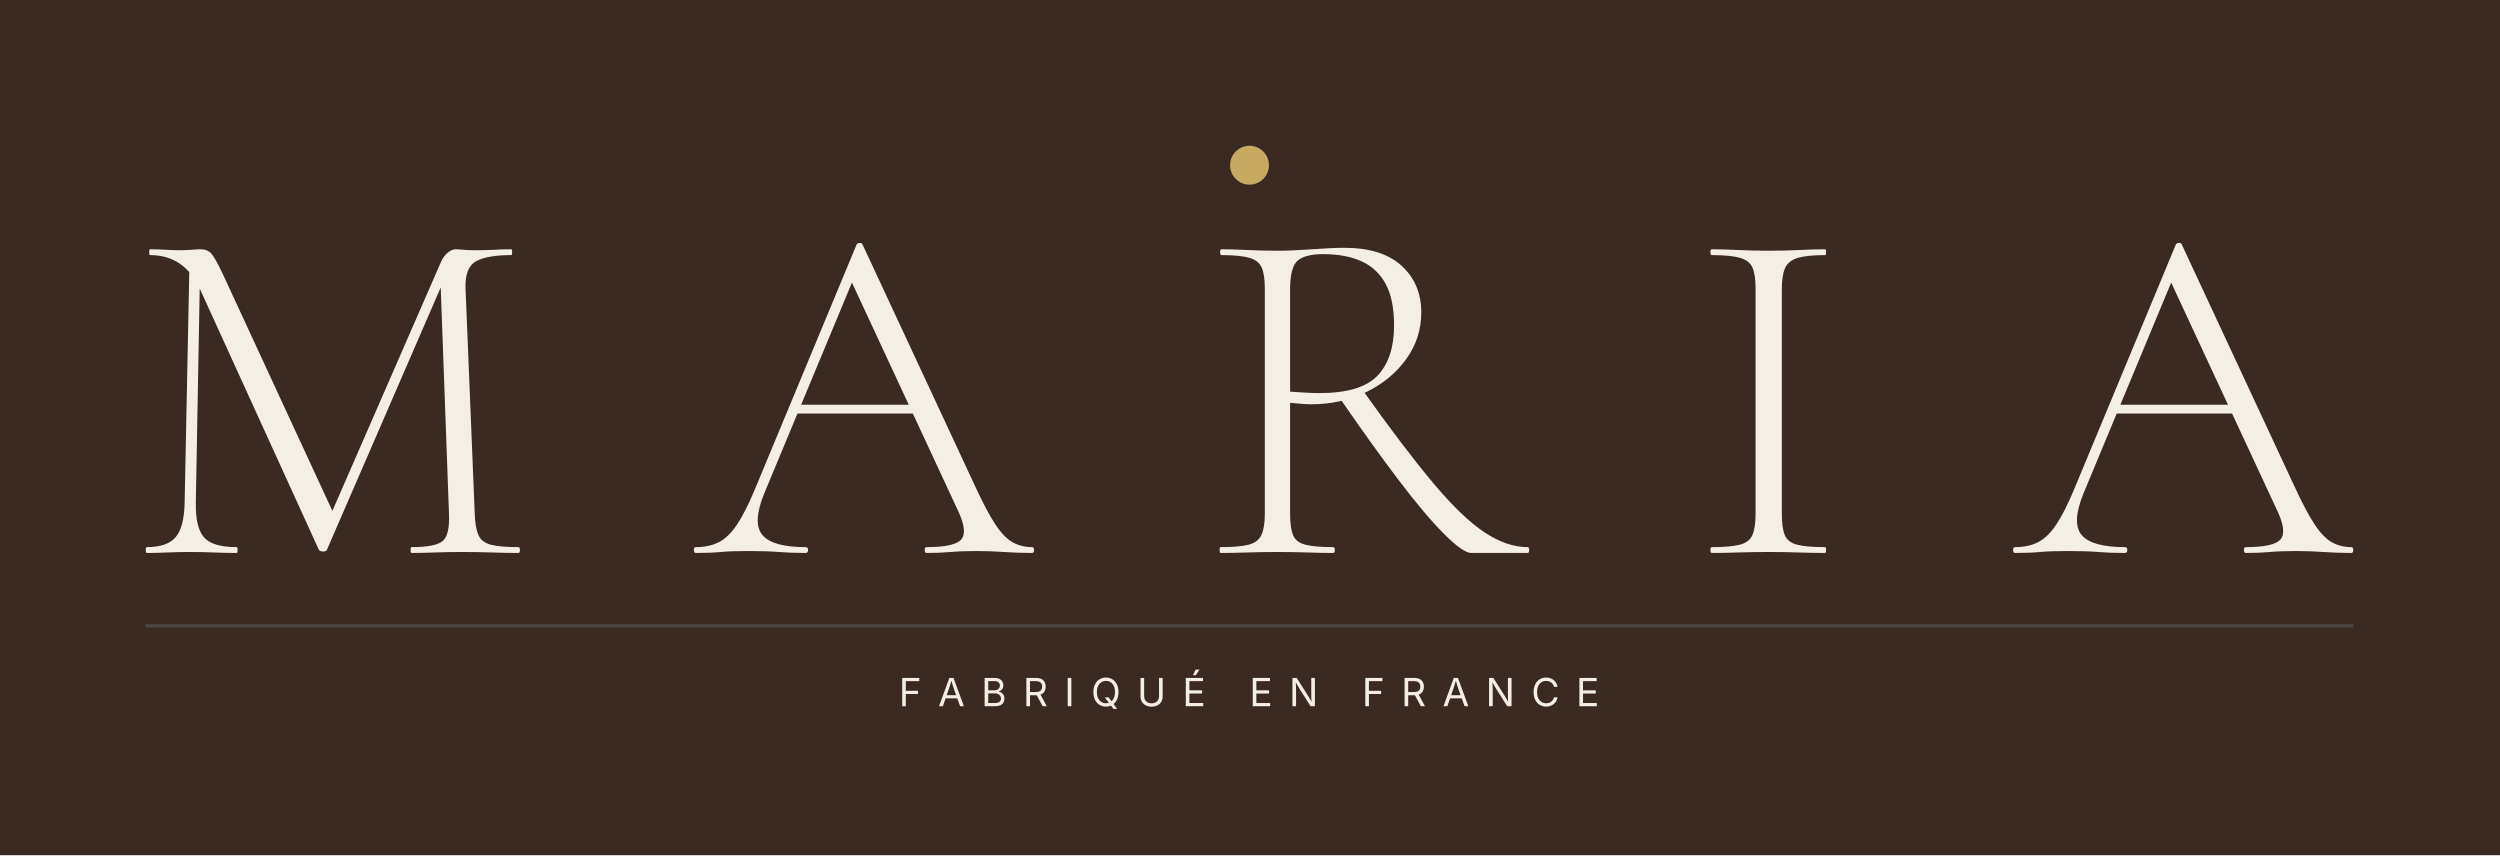
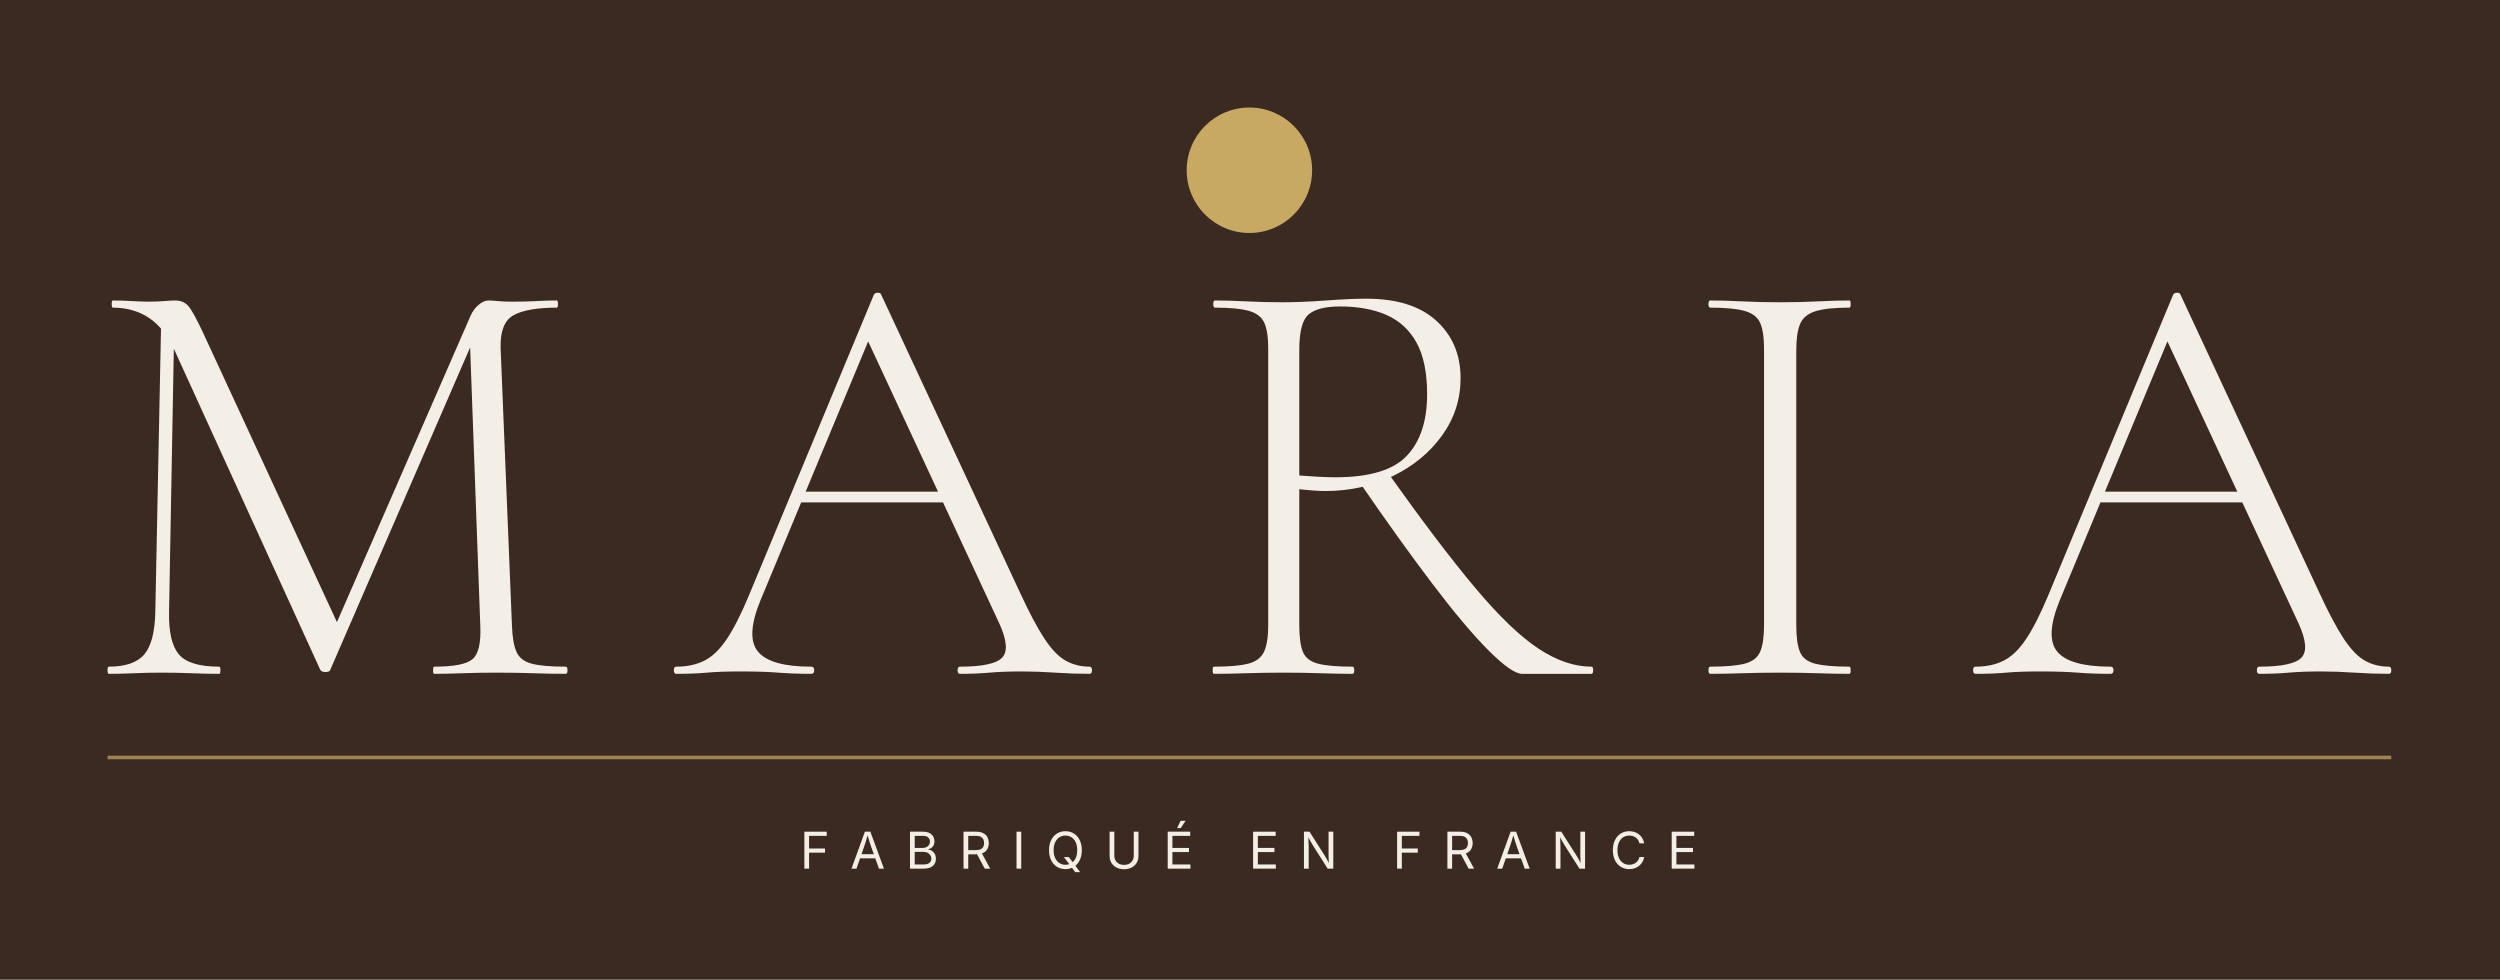
- <svg xmlns="http://www.w3.org/2000/svg" viewBox="0 0 1029 352" width="1029" height="352">
-   <rect width="1029" height="352" fill="#3B2A22" />
-   <g transform="translate(514.3,60)">
-     <circle cx="0.00" cy="8.00" r="8.00" fill="#C8A961" />
-     <g transform="translate(-454.30,40.00)">
+ <svg xmlns="http://www.w3.org/2000/svg" viewBox="0 0 837 328" width="837" height="328">
+   <rect width="837" height="328" fill="#3B2A22" />
+   <g transform="translate(418.3,36)">
+     <circle cx="0.00" cy="21.00" r="21.00" fill="#C8A961" />
+     <g transform="translate(-382.30,62.00)">
      <g transform="translate(-8.00,127.60)">
        <path d="M24.0 -20.8 26.0 -120.4 30.4 -120.0 28.6 -20.8Q28.4 -10.6 31.9 -6.5Q35.4 -2.4 45.4 -2.4Q45.8 -2.4 45.8 -1.2Q45.8 0.0 45.4 0.0Q41.0 0.0 36.3 -0.2Q31.6 -0.4 26.0 -0.4Q21.2 -0.4 16.8 -0.2Q12.4 0.0 8.4 0.0Q8.0 0.0 8.0 -1.2Q8.0 -2.4 8.4 -2.4Q16.8 -2.4 20.3 -6.5Q23.8 -10.6 24.0 -20.8ZM161.4 -2.4Q162.0 -2.4 162.0 -1.2Q162.0 0.0 161.4 0.0Q156.6 0.0 150.7 -0.2Q144.8 -0.4 138.2 -0.4Q132.0 -0.4 126.8 -0.2Q121.6 0.0 117.4 0.0Q117.0 0.0 117.0 -1.2Q117.0 -2.4 117.4 -2.4Q127.4 -2.4 130.3 -5.0Q133.2 -7.6 132.8 -16.2L129.2 -114.8L135.0 -122.2L82.6 -1.4Q82.4 -0.6 81.0 -0.6Q79.6 -0.6 79.2 -1.4L30.4 -108.4Q24.0 -122.6 9.8 -122.6Q9.4 -122.6 9.4 -123.8Q9.4 -125.0 9.8 -125.0Q12.8 -125.0 16.2 -124.8Q19.6 -124.6 21.8 -124.6Q24.6 -124.6 27.0 -124.8Q29.4 -125.0 30.6 -125.0Q33.4 -125.0 35.0 -123.2Q36.6 -121.4 39.8 -114.6L85.6 -15.6L80.4 -7.2L129.6 -120.0Q130.6 -122.2 132.3 -123.6Q134.0 -125.0 135.6 -125.0Q136.6 -125.0 138.6 -124.8Q140.6 -124.6 143.2 -124.6Q148.4 -124.6 151.6 -124.8Q154.8 -125.0 158.4 -125.0Q158.8 -125.0 158.8 -123.8Q158.8 -122.6 158.4 -122.6Q148.6 -122.6 144.0 -120.1Q139.4 -117.6 139.6 -109.2L143.4 -16.2Q143.6 -10.4 144.9 -7.4Q146.2 -4.4 150.0 -3.4Q153.8 -2.4 161.4 -2.4Z" fill="#F4EFE6" />
-         <path d="M274.0 -57.4 275.8 -61.0H327.6L329.0 -57.4ZM372.8 -2.4Q373.6 -2.4 373.6 -1.2Q373.6 0.0 372.8 0.0Q367.2 0.0 361.3 -0.4Q355.4 -0.8 350.0 -0.8Q343.8 -0.8 339.3 -0.4Q334.8 0.0 329.4 0.0Q328.6 0.0 328.6 -1.2Q328.6 -2.4 329.4 -2.4Q340.6 -2.4 343.5 -5.4Q346.4 -8.4 342.6 -16.8L297.4 -114.0L301.2 -117.4L262.6 -24.6Q257.6 -12.4 261.8 -7.4Q266.0 -2.4 279.6 -2.4Q280.6 -2.4 280.6 -1.2Q280.6 0.0 279.6 0.0Q273.6 0.0 268.6 -0.4Q263.6 -0.8 256.0 -0.8Q249.0 -0.8 244.7 -0.4Q240.4 0.0 234.4 0.0Q233.6 0.0 233.6 -1.2Q233.6 -2.4 234.4 -2.4Q239.8 -2.4 243.8 -4.4Q247.8 -6.4 251.3 -11.6Q254.8 -16.8 258.8 -26.4L300.6 -127.0Q301.0 -127.6 301.9 -127.6Q302.8 -127.6 303.0 -127.0L349.4 -27.4Q354.0 -17.4 357.6 -11.9Q361.2 -6.4 364.8 -4.4Q368.4 -2.4 372.8 -2.4Z" fill="#F4EFE6" />
-         <path d="M553.6 0.0Q550.2 0.0 542.4 -7.8Q534.6 -15.6 523.6 -30.1Q512.6 -44.6 499.0 -64.4L508.6 -67.4Q525.8 -43.2 537.8 -28.9Q549.8 -14.6 559.0 -8.5Q568.2 -2.4 576.8 -2.4Q577.4 -2.4 577.4 -1.2Q577.4 0.0 576.8 0.0Q567.8 0.0 562.1 0.0Q556.4 0.0 553.6 0.0ZM501.4 -125.6Q516.8 -125.6 524.9 -118.2Q533.0 -110.8 533.0 -99.0Q533.0 -88.4 526.8 -79.8Q520.6 -71.2 510.3 -66.2Q500.0 -61.2 487.6 -61.2Q485.8 -61.2 483.4 -61.4Q481.0 -61.6 479.0 -61.8V-16.2Q479.0 -10.4 480.2 -7.4Q481.4 -4.4 485.3 -3.4Q489.2 -2.4 496.8 -2.4Q497.4 -2.4 497.4 -1.2Q497.4 0.0 496.8 0.0Q492.0 0.0 486.3 -0.2Q480.6 -0.4 473.6 -0.4Q467.2 -0.4 461.2 -0.2Q455.2 0.0 450.4 0.0Q450.0 0.0 450.0 -1.2Q450.0 -2.4 450.4 -2.4Q458.0 -2.4 461.9 -3.4Q465.8 -4.4 467.2 -7.4Q468.6 -10.4 468.6 -16.2V-108.8Q468.6 -114.6 467.3 -117.5Q466.0 -120.4 462.2 -121.5Q458.4 -122.6 450.8 -122.6Q450.2 -122.6 450.2 -123.8Q450.2 -125.0 450.8 -125.0Q455.4 -125.0 461.3 -124.7Q467.2 -124.4 473.6 -124.4Q479.8 -124.4 488.0 -125.0Q496.2 -125.6 501.4 -125.6ZM521.8 -93.6Q521.8 -104.4 518.3 -110.8Q514.8 -117.2 508.3 -120.1Q501.8 -123.0 492.6 -123.0Q485.4 -123.0 482.2 -120.4Q479.0 -117.8 479.0 -108.4V-66.4Q481.8 -66.2 485.1 -66.0Q488.4 -65.8 491.0 -65.8Q508.2 -65.8 515.0 -73.0Q521.8 -80.2 521.8 -93.6Z" fill="#F4EFE6" />
-         <path d="M681.4 -16.2Q681.4 -10.4 682.6 -7.4Q683.8 -4.4 687.7 -3.4Q691.6 -2.4 699.2 -2.4Q699.6 -2.4 699.6 -1.2Q699.6 0.0 699.2 0.0Q694.4 0.0 688.6 -0.2Q682.8 -0.4 675.8 -0.4Q669.2 -0.4 663.3 -0.2Q657.4 0.0 652.6 0.0Q652.0 0.0 652.0 -1.2Q652.0 -2.4 652.6 -2.4Q660.2 -2.4 664.1 -3.4Q668.0 -4.4 669.3 -7.4Q670.6 -10.4 670.6 -16.2V-108.8Q670.6 -114.6 669.3 -117.5Q668.0 -120.4 664.1 -121.5Q660.2 -122.6 652.6 -122.6Q652.0 -122.6 652.0 -123.8Q652.0 -125.0 652.6 -125.0Q657.4 -125.0 663.3 -124.7Q669.2 -124.4 675.8 -124.4Q682.8 -124.4 688.7 -124.7Q694.6 -125.0 699.2 -125.0Q699.6 -125.0 699.6 -123.8Q699.6 -122.6 699.2 -122.6Q691.6 -122.6 687.8 -121.4Q684.0 -120.2 682.7 -117.2Q681.4 -114.2 681.4 -108.4Z" fill="#F4EFE6" />
-         <path d="M817.0 -57.4 818.8 -61.0H870.6L872.0 -57.4ZM915.8 -2.4Q916.6 -2.4 916.6 -1.2Q916.6 0.0 915.8 0.0Q910.2 0.0 904.3 -0.4Q898.4 -0.8 893.0 -0.8Q886.8 -0.8 882.3 -0.4Q877.8 0.0 872.4 0.0Q871.6 0.0 871.6 -1.2Q871.6 -2.4 872.4 -2.4Q883.6 -2.4 886.5 -5.4Q889.4 -8.4 885.6 -16.8L840.4 -114.0L844.2 -117.4L805.6 -24.6Q800.6 -12.4 804.8 -7.4Q809.0 -2.4 822.6 -2.4Q823.6 -2.4 823.6 -1.2Q823.6 0.0 822.6 0.0Q816.6 0.0 811.6 -0.4Q806.6 -0.8 799.0 -0.8Q792.0 -0.8 787.7 -0.4Q783.4 0.0 777.4 0.0Q776.6 0.0 776.6 -1.2Q776.6 -2.4 777.4 -2.4Q782.8 -2.4 786.8 -4.4Q790.8 -6.4 794.3 -11.6Q797.8 -16.8 801.8 -26.4L843.6 -127.0Q844.0 -127.6 844.9 -127.6Q845.8 -127.6 846.0 -127.0L892.4 -27.4Q897.0 -17.4 900.6 -11.9Q904.2 -6.4 907.8 -4.4Q911.4 -2.4 915.8 -2.4Z" fill="#F4EFE6" />
+         <path d="M238.0 -57.4 239.8 -61.0H291.6L293.0 -57.4ZM336.8 -2.4Q337.6 -2.4 337.6 -1.2Q337.6 0.0 336.8 0.0Q331.2 0.0 325.3 -0.4Q319.4 -0.8 314.0 -0.8Q307.8 -0.8 303.3 -0.4Q298.8 0.0 293.4 0.0Q292.6 0.0 292.6 -1.2Q292.6 -2.4 293.4 -2.4Q304.6 -2.4 307.5 -5.4Q310.4 -8.4 306.6 -16.8L261.4 -114.0L265.2 -117.4L226.6 -24.6Q221.6 -12.4 225.8 -7.4Q230.0 -2.4 243.6 -2.4Q244.6 -2.4 244.6 -1.2Q244.6 0.0 243.6 0.0Q237.6 0.0 232.6 -0.4Q227.6 -0.8 220.0 -0.8Q213.0 -0.8 208.7 -0.4Q204.4 0.0 198.4 0.0Q197.6 0.0 197.6 -1.2Q197.6 -2.4 198.4 -2.4Q203.8 -2.4 207.8 -4.4Q211.8 -6.4 215.3 -11.6Q218.8 -16.8 222.8 -26.4L264.6 -127.0Q265.0 -127.6 265.9 -127.6Q266.8 -127.6 267.0 -127.0L313.4 -27.4Q318.0 -17.4 321.6 -11.9Q325.2 -6.4 328.8 -4.4Q332.4 -2.4 336.8 -2.4Z" fill="#F4EFE6" />
+         <path d="M481.6 0.0Q478.2 0.0 470.4 -7.8Q462.6 -15.6 451.6 -30.1Q440.6 -44.6 427.0 -64.4L436.6 -67.4Q453.8 -43.2 465.8 -28.9Q477.8 -14.6 487.0 -8.5Q496.2 -2.4 504.8 -2.4Q505.4 -2.4 505.4 -1.2Q505.4 0.0 504.8 0.0Q495.8 0.0 490.1 0.0Q484.4 0.0 481.6 0.0ZM429.4 -125.6Q444.8 -125.6 452.9 -118.2Q461.0 -110.8 461.0 -99.0Q461.0 -88.4 454.8 -79.8Q448.6 -71.2 438.3 -66.2Q428.0 -61.2 415.6 -61.2Q413.8 -61.2 411.4 -61.4Q409.0 -61.6 407.0 -61.8V-16.2Q407.0 -10.4 408.2 -7.4Q409.4 -4.4 413.3 -3.4Q417.2 -2.4 424.8 -2.4Q425.4 -2.4 425.4 -1.2Q425.4 0.0 424.8 0.0Q420.0 0.0 414.3 -0.2Q408.6 -0.4 401.6 -0.4Q395.2 -0.4 389.2 -0.2Q383.2 0.0 378.4 0.0Q378.0 0.0 378.0 -1.2Q378.0 -2.4 378.4 -2.4Q386.0 -2.4 389.9 -3.4Q393.8 -4.4 395.2 -7.4Q396.6 -10.4 396.6 -16.2V-108.8Q396.6 -114.6 395.3 -117.5Q394.0 -120.4 390.2 -121.5Q386.4 -122.6 378.8 -122.6Q378.2 -122.6 378.2 -123.8Q378.2 -125.0 378.8 -125.0Q383.4 -125.0 389.3 -124.7Q395.2 -124.4 401.6 -124.4Q407.8 -124.4 416.0 -125.0Q424.2 -125.6 429.4 -125.6ZM449.8 -93.6Q449.8 -104.4 446.3 -110.8Q442.8 -117.2 436.3 -120.1Q429.8 -123.0 420.6 -123.0Q413.4 -123.0 410.2 -120.4Q407.0 -117.8 407.0 -108.4V-66.4Q409.8 -66.2 413.1 -66.0Q416.4 -65.8 419.0 -65.8Q436.2 -65.8 443.0 -73.0Q449.8 -80.2 449.8 -93.6Z" fill="#F4EFE6" />
+         <path d="M573.4 -16.2Q573.4 -10.4 574.6 -7.4Q575.8 -4.4 579.7 -3.4Q583.6 -2.4 591.2 -2.4Q591.6 -2.4 591.6 -1.2Q591.6 0.0 591.2 0.0Q586.4 0.0 580.6 -0.2Q574.8 -0.4 567.8 -0.4Q561.2 -0.4 555.3 -0.2Q549.4 0.0 544.6 0.0Q544.0 0.0 544.0 -1.2Q544.0 -2.4 544.6 -2.4Q552.2 -2.4 556.1 -3.4Q560.0 -4.4 561.3 -7.4Q562.6 -10.4 562.6 -16.2V-108.8Q562.6 -114.6 561.3 -117.5Q560.0 -120.4 556.1 -121.5Q552.2 -122.6 544.6 -122.6Q544.0 -122.6 544.0 -123.8Q544.0 -125.0 544.6 -125.0Q549.4 -125.0 555.3 -124.7Q561.2 -124.4 567.8 -124.4Q574.8 -124.4 580.7 -124.7Q586.6 -125.0 591.2 -125.0Q591.6 -125.0 591.6 -123.8Q591.6 -122.6 591.2 -122.6Q583.6 -122.6 579.8 -121.4Q576.0 -120.2 574.7 -117.2Q573.4 -114.2 573.4 -108.4Z" fill="#F4EFE6" />
+         <path d="M673.0 -57.4 674.8 -61.0H726.6L728.0 -57.4ZM771.8 -2.4Q772.6 -2.4 772.6 -1.2Q772.6 0.0 771.8 0.0Q766.2 0.0 760.3 -0.4Q754.4 -0.8 749.0 -0.8Q742.8 -0.8 738.3 -0.4Q733.8 0.0 728.4 0.0Q727.6 0.0 727.6 -1.2Q727.6 -2.4 728.4 -2.4Q739.6 -2.4 742.5 -5.4Q745.4 -8.4 741.6 -16.8L696.4 -114.0L700.2 -117.4L661.6 -24.6Q656.6 -12.4 660.8 -7.4Q665.0 -2.4 678.6 -2.4Q679.6 -2.4 679.6 -1.2Q679.6 0.0 678.6 0.0Q672.6 0.0 667.6 -0.4Q662.6 -0.8 655.0 -0.8Q648.0 -0.8 643.7 -0.4Q639.4 0.0 633.4 0.0Q632.6 0.0 632.6 -1.2Q632.6 -2.4 633.4 -2.4Q638.8 -2.4 642.8 -4.4Q646.8 -6.4 650.3 -11.6Q653.8 -16.8 657.8 -26.4L699.6 -127.0Q700.0 -127.6 700.9 -127.6Q701.8 -127.6 702.0 -127.0L748.4 -27.4Q753.0 -17.4 756.6 -11.9Q760.2 -6.4 763.8 -4.4Q767.4 -2.4 771.8 -2.4Z" fill="#F4EFE6" />
      </g>
    </g>
-     <line x1="-454.30" y1="197.60" x2="454.30" y2="197.60" stroke="#4A4741" stroke-width="1.4" />
-     <g transform="translate(-142.95,215.60)">
-       <g transform="translate(-1.41,15.08)">
-         <path d="M1.406 0.0V-11.641H8.445V-10.328H2.891V-6.344H7.914V-5.031H2.891V0.0Z" fill="#F4EFE6" />
-         <path d="M16.572 0.0 20.798 -11.641H22.517L26.798 0.0H25.236L22.767 -6.906Q22.54 -7.547 22.24 -8.504Q21.939 -9.461 21.509 -10.945H21.79Q21.368 -9.445 21.06 -8.473Q20.751 -7.5 20.548 -6.906L18.15 0.0ZM18.697 -3.25V-4.547H24.673V-3.25Z" fill="#F4EFE6" />
-         <path d="M35.331 0.0V-11.641H39.456Q40.674 -11.641 41.467 -11.223Q42.26 -10.805 42.647 -10.105Q43.034 -9.406 43.034 -8.555Q43.034 -7.805 42.768 -7.316Q42.502 -6.828 42.069 -6.539Q41.635 -6.25 41.127 -6.109V-6.0Q41.674 -5.969 42.217 -5.625Q42.76 -5.281 43.124 -4.648Q43.487 -4.016 43.487 -3.102Q43.487 -2.227 43.085 -1.523Q42.682 -0.82 41.823 -0.41Q40.963 0.0 39.588 0.0ZM36.815 -1.312H39.549Q40.909 -1.312 41.483 -1.836Q42.057 -2.359 42.057 -3.117Q42.057 -3.703 41.76 -4.195Q41.463 -4.688 40.92 -4.984Q40.377 -5.281 39.627 -5.281H36.815ZM36.815 -6.531H39.377Q40.002 -6.531 40.51 -6.777Q41.018 -7.023 41.315 -7.473Q41.612 -7.922 41.612 -8.523Q41.612 -9.281 41.085 -9.805Q40.557 -10.328 39.424 -10.328H36.815Z" fill="#F4EFE6" />
-         <path d="M52.519 0.0V-11.641H56.504Q57.863 -11.641 58.742 -11.176Q59.621 -10.711 60.047 -9.898Q60.472 -9.086 60.472 -8.047Q60.472 -7.008 60.047 -6.211Q59.621 -5.414 58.746 -4.965Q57.871 -4.516 56.512 -4.516H53.347V-5.836H56.441Q57.363 -5.836 57.922 -6.105Q58.48 -6.375 58.738 -6.871Q58.996 -7.367 58.996 -8.047Q58.996 -8.742 58.738 -9.254Q58.48 -9.766 57.918 -10.051Q57.355 -10.336 56.426 -10.336H54.004V0.0ZM59.207 0.0 56.394 -5.242H58.066L60.926 0.0Z" fill="#F4EFE6" />
-         <path d="M71.021 -11.641V0.0H69.536V-11.641Z" fill="#F4EFE6" />
-         <path d="M84.787 -3.641H86.334L87.631 -1.938L87.959 -1.484L89.897 1.094H88.35L87.084 -0.609L86.756 -1.047ZM85.272 0.156Q83.78 0.156 82.612 -0.566Q81.444 -1.289 80.772 -2.629Q80.1 -3.969 80.1 -5.812Q80.1 -7.664 80.772 -9.004Q81.444 -10.344 82.612 -11.07Q83.78 -11.797 85.272 -11.797Q86.764 -11.797 87.928 -11.07Q89.092 -10.344 89.76 -9.004Q90.428 -7.664 90.428 -5.812Q90.428 -3.969 89.76 -2.629Q89.092 -1.289 87.928 -0.566Q86.764 0.156 85.272 0.156ZM85.272 -1.219Q86.311 -1.219 87.151 -1.746Q87.991 -2.273 88.487 -3.301Q88.983 -4.328 88.983 -5.812Q88.983 -7.312 88.487 -8.34Q87.991 -9.367 87.151 -9.895Q86.311 -10.422 85.272 -10.422Q84.225 -10.422 83.381 -9.891Q82.537 -9.359 82.041 -8.332Q81.545 -7.305 81.545 -5.812Q81.545 -4.328 82.041 -3.305Q82.537 -2.281 83.381 -1.75Q84.225 -1.219 85.272 -1.219Z" fill="#F4EFE6" />
-         <path d="M104.062 0.188Q102.687 0.188 101.66 -0.352Q100.632 -0.891 100.07 -1.828Q99.507 -2.766 99.507 -3.961V-11.641H100.992V-4.078Q100.992 -3.242 101.363 -2.59Q101.734 -1.938 102.422 -1.562Q103.109 -1.188 104.062 -1.188Q105.015 -1.188 105.699 -1.562Q106.382 -1.938 106.75 -2.59Q107.117 -3.242 107.117 -4.078V-11.641H108.601V-3.961Q108.601 -2.766 108.039 -1.828Q107.476 -0.891 106.457 -0.352Q105.437 0.188 104.062 0.188Z" fill="#F4EFE6" />
-         <path d="M118.134 0.0V-11.641H125.227V-10.328H119.618V-6.531H124.845V-5.219H119.618V-1.312H125.298V0.0ZM121.102 -12.781 122.196 -15.078H123.767L122.251 -12.781Z" fill="#F4EFE6" />
-         <path d="M145.691 0.0V-11.641H152.785V-10.328H147.175V-6.531H152.402V-5.219H147.175V-1.312H152.855V0.0Z" fill="#F4EFE6" />
-         <path d="M162.028 0.0V-11.641H163.778L168.512 -4.195Q168.7 -3.906 168.966 -3.453Q169.231 -3.0 169.54 -2.43Q169.848 -1.859 170.145 -1.211H169.934Q169.864 -1.883 169.833 -2.496Q169.802 -3.109 169.794 -3.625Q169.786 -4.141 169.786 -4.5V-11.641H171.27V0.0H169.505L165.286 -6.625Q164.997 -7.086 164.704 -7.574Q164.411 -8.062 164.036 -8.73Q163.661 -9.398 163.106 -10.383H163.38Q163.419 -9.516 163.45 -8.781Q163.481 -8.047 163.501 -7.5Q163.52 -6.953 163.52 -6.641V0.0Z" fill="#F4EFE6" />
-         <path d="M192.023 0.0V-11.641H199.062V-10.328H193.507V-6.344H198.531V-5.031H193.507V0.0Z" fill="#F4EFE6" />
-         <path d="M208.188 0.0V-11.641H212.172Q213.532 -11.641 214.411 -11.176Q215.29 -10.711 215.715 -9.898Q216.141 -9.086 216.141 -8.047Q216.141 -7.008 215.715 -6.211Q215.29 -5.414 214.415 -4.965Q213.54 -4.516 212.18 -4.516H209.016V-5.836H212.11Q213.032 -5.836 213.59 -6.105Q214.149 -6.375 214.407 -6.871Q214.665 -7.367 214.665 -8.047Q214.665 -8.742 214.407 -9.254Q214.149 -9.766 213.587 -10.051Q213.024 -10.336 212.094 -10.336H209.672V0.0ZM214.876 0.0 212.063 -5.242H213.735L216.594 0.0Z" fill="#F4EFE6" />
-         <path d="M224.205 0.0 228.432 -11.641H230.15L234.432 0.0H232.869L230.4 -6.906Q230.174 -7.547 229.873 -8.504Q229.572 -9.461 229.142 -10.945H229.424Q229.002 -9.445 228.693 -8.473Q228.385 -7.5 228.182 -6.906L225.783 0.0ZM226.33 -3.25V-4.547H232.307V-3.25Z" fill="#F4EFE6" />
-         <path d="M242.964 0.0V-11.641H244.714L249.448 -4.195Q249.636 -3.906 249.902 -3.453Q250.167 -3.0 250.476 -2.43Q250.784 -1.859 251.081 -1.211H250.87Q250.8 -1.883 250.769 -2.496Q250.737 -3.109 250.73 -3.625Q250.722 -4.141 250.722 -4.5V-11.641H252.206V0.0H250.441L246.222 -6.625Q245.933 -7.086 245.64 -7.574Q245.347 -8.062 244.972 -8.73Q244.597 -9.398 244.042 -10.383H244.316Q244.355 -9.516 244.386 -8.781Q244.417 -8.047 244.437 -7.5Q244.456 -6.953 244.456 -6.641V0.0Z" fill="#F4EFE6" />
-         <path d="M266.45 0.156Q264.957 0.156 263.79 -0.566Q262.622 -1.289 261.954 -2.629Q261.286 -3.969 261.286 -5.812Q261.286 -7.664 261.954 -9.004Q262.622 -10.344 263.79 -11.07Q264.957 -11.797 266.45 -11.797Q267.332 -11.797 268.118 -11.539Q268.903 -11.281 269.528 -10.785Q270.153 -10.289 270.571 -9.582Q270.989 -8.875 271.145 -7.977H269.661Q269.536 -8.578 269.235 -9.031Q268.934 -9.484 268.5 -9.797Q268.067 -10.109 267.543 -10.266Q267.02 -10.422 266.45 -10.422Q265.403 -10.422 264.559 -9.891Q263.715 -9.359 263.223 -8.332Q262.731 -7.305 262.731 -5.812Q262.731 -4.328 263.227 -3.301Q263.723 -2.273 264.567 -1.746Q265.411 -1.219 266.45 -1.219Q267.02 -1.219 267.543 -1.379Q268.067 -1.539 268.5 -1.848Q268.934 -2.156 269.235 -2.613Q269.536 -3.07 269.661 -3.664H271.145Q270.997 -2.773 270.579 -2.07Q270.161 -1.367 269.536 -0.867Q268.911 -0.367 268.125 -0.105Q267.34 0.156 266.45 0.156Z" fill="#F4EFE6" />
-         <path d="M280.146 0.0V-11.641H287.24V-10.328H281.631V-6.531H286.857V-5.219H281.631V-1.312H287.31V0.0Z" fill="#F4EFE6" />
+     <line x1="-382.30" y1="217.60" x2="382.30" y2="217.60" stroke="#C8A961" stroke-opacity="0.7" stroke-width="1.2" />
+     <g transform="translate(-149.00,238.80)">
+       <g transform="translate(-1.49,16.02)">
+         <path d="M1.494 0.0V-12.368H8.973V-10.974H3.071V-6.74H8.409V-5.346H3.071V0.0Z" fill="#F4EFE6" />
+         <path d="M17.267 0.0 21.758 -12.368H23.584L28.133 0.0H26.473L23.85 -7.338Q23.609 -8.019 23.29 -9.035Q22.97 -10.052 22.513 -11.629H22.812Q22.364 -10.036 22.036 -9.002Q21.708 -7.969 21.492 -7.338L18.944 0.0ZM19.525 -3.453V-4.831H25.875V-3.453Z" fill="#F4EFE6" />
+         <path d="M36.859 0.0V-12.368H41.242Q42.537 -12.368 43.379 -11.924Q44.222 -11.48 44.632 -10.737Q45.043 -9.994 45.043 -9.089Q45.043 -8.292 44.761 -7.774Q44.479 -7.255 44.018 -6.948Q43.558 -6.641 43.018 -6.491V-6.375Q43.599 -6.342 44.176 -5.977Q44.753 -5.611 45.139 -4.939Q45.525 -4.267 45.525 -3.295Q45.525 -2.366 45.097 -1.619Q44.67 -0.872 43.757 -0.436Q42.844 0.0 41.383 0.0ZM38.436 -1.395H41.341Q42.786 -1.395 43.396 -1.951Q44.006 -2.507 44.006 -3.312Q44.006 -3.935 43.69 -4.458Q43.375 -4.98 42.798 -5.296Q42.221 -5.611 41.424 -5.611H38.436ZM38.436 -6.939H41.159Q41.823 -6.939 42.362 -7.201Q42.902 -7.462 43.217 -7.94Q43.533 -8.417 43.533 -9.056Q43.533 -9.861 42.972 -10.417Q42.412 -10.974 41.208 -10.974H38.436Z" fill="#F4EFE6" />
+         <path d="M54.782 0.0V-12.368H59.015Q60.46 -12.368 61.393 -11.874Q62.327 -11.38 62.78 -10.517Q63.232 -9.654 63.232 -8.55Q63.232 -7.446 62.78 -6.599Q62.327 -5.752 61.398 -5.275Q60.468 -4.798 59.024 -4.798H55.662V-6.201H58.949Q59.928 -6.201 60.522 -6.487Q61.115 -6.773 61.389 -7.301Q61.663 -7.828 61.663 -8.55Q61.663 -9.289 61.389 -9.832Q61.115 -10.376 60.518 -10.679Q59.92 -10.982 58.932 -10.982H56.359V0.0ZM61.887 0.0 58.899 -5.57H60.675L63.713 0.0Z" fill="#F4EFE6" />
+         <path d="M74.099 -12.368V0.0H72.522V-12.368Z" fill="#F4EFE6" />
+         <path d="M88.387 -3.868H90.03L91.408 -2.059L91.757 -1.577L93.815 1.162H92.172L90.827 -0.647L90.479 -1.112ZM88.901 0.166Q87.316 0.166 86.075 -0.602Q84.834 -1.37 84.12 -2.793Q83.406 -4.217 83.406 -6.176Q83.406 -8.143 84.12 -9.567Q84.834 -10.99 86.075 -11.762Q87.316 -12.534 88.901 -12.534Q90.487 -12.534 91.724 -11.762Q92.96 -10.99 93.67 -9.567Q94.38 -8.143 94.38 -6.176Q94.38 -4.217 93.67 -2.793Q92.96 -1.37 91.724 -0.602Q90.487 0.166 88.901 0.166ZM88.901 -1.295Q90.005 -1.295 90.898 -1.855Q91.79 -2.416 92.317 -3.507Q92.844 -4.599 92.844 -6.176Q92.844 -7.77 92.317 -8.861Q91.79 -9.953 90.898 -10.513Q90.005 -11.073 88.901 -11.073Q87.789 -11.073 86.893 -10.509Q85.996 -9.944 85.469 -8.853Q84.942 -7.761 84.942 -6.176Q84.942 -4.599 85.469 -3.511Q85.996 -2.424 86.893 -1.859Q87.789 -1.295 88.901 -1.295Z" fill="#F4EFE6" />
+         <path d="M108.526 0.199Q107.065 0.199 105.974 -0.374Q104.882 -0.946 104.284 -1.942Q103.687 -2.938 103.687 -4.208V-12.368H105.264V-4.333Q105.264 -3.445 105.658 -2.752Q106.052 -2.059 106.783 -1.66Q107.513 -1.262 108.526 -1.262Q109.539 -1.262 110.265 -1.66Q110.991 -2.059 111.382 -2.752Q111.772 -3.445 111.772 -4.333V-12.368H113.349V-4.208Q113.349 -2.938 112.751 -1.942Q112.154 -0.946 111.07 -0.374Q109.987 0.199 108.526 0.199Z" fill="#F4EFE6" />
+         <path d="M123.137 0.0V-12.368H130.674V-10.974H124.714V-6.939H130.267V-5.545H124.714V-1.395H130.749V0.0ZM126.291 -13.58 127.454 -16.021H129.122L127.512 -13.58Z" fill="#F4EFE6" />
+         <path d="M151.737 0.0V-12.368H159.274V-10.974H153.314V-6.939H158.867V-5.545H153.314V-1.395H159.348V0.0Z" fill="#F4EFE6" />
+         <path d="M168.755 0.0V-12.368H170.614L175.645 -4.458Q175.844 -4.15 176.126 -3.669Q176.408 -3.188 176.736 -2.582Q177.064 -1.976 177.379 -1.287H177.155Q177.081 -2 177.047 -2.652Q177.014 -3.304 177.006 -3.852Q176.998 -4.399 176.998 -4.781V-12.368H178.575V0.0H176.699L172.216 -7.039Q171.909 -7.529 171.598 -8.048Q171.287 -8.566 170.888 -9.276Q170.49 -9.986 169.9 -11.032H170.191Q170.232 -10.11 170.266 -9.33Q170.299 -8.55 170.32 -7.969Q170.34 -7.388 170.34 -7.056V0.0Z" fill="#F4EFE6" />
+         <path d="M199.944 0.0V-12.368H207.423V-10.974H201.521V-6.74H206.859V-5.346H201.521V0.0Z" fill="#F4EFE6" />
+         <path d="M216.78 0.0V-12.368H221.013Q222.458 -12.368 223.391 -11.874Q224.325 -11.38 224.778 -10.517Q225.23 -9.654 225.23 -8.55Q225.23 -7.446 224.778 -6.599Q224.325 -5.752 223.396 -5.275Q222.466 -4.798 221.022 -4.798H217.66V-6.201H220.947Q221.926 -6.201 222.52 -6.487Q223.113 -6.773 223.387 -7.301Q223.661 -7.828 223.661 -8.55Q223.661 -9.289 223.387 -9.832Q223.113 -10.376 222.516 -10.679Q221.918 -10.982 220.93 -10.982H218.357V0.0ZM223.885 0.0 220.897 -5.57H222.673L225.712 0.0Z" fill="#F4EFE6" />
+         <path d="M233.458 0.0 237.949 -12.368H239.775L244.324 0.0H242.663L240.04 -7.338Q239.8 -8.019 239.48 -9.035Q239.16 -10.052 238.704 -11.629H239.003Q238.554 -10.036 238.227 -9.002Q237.899 -7.969 237.683 -7.338L235.135 0.0ZM235.716 -3.453V-4.831H242.066V-3.453Z" fill="#F4EFE6" />
+         <path d="M253.049 0.0V-12.368H254.909L259.939 -4.458Q260.138 -4.15 260.42 -3.669Q260.703 -3.188 261.031 -2.582Q261.358 -1.976 261.674 -1.287H261.45Q261.375 -2 261.342 -2.652Q261.309 -3.304 261.3 -3.852Q261.292 -4.399 261.292 -4.781V-12.368H262.869V0.0H260.993L256.511 -7.039Q256.204 -7.529 255.892 -8.048Q255.581 -8.566 255.183 -9.276Q254.784 -9.986 254.195 -11.032H254.485Q254.527 -10.11 254.56 -9.33Q254.593 -8.55 254.614 -7.969Q254.635 -7.388 254.635 -7.056V0.0Z" fill="#F4EFE6" />
+         <path d="M277.663 0.166Q276.077 0.166 274.836 -0.602Q273.595 -1.37 272.886 -2.793Q272.176 -4.217 272.176 -6.176Q272.176 -8.143 272.886 -9.567Q273.595 -10.99 274.836 -11.762Q276.077 -12.534 277.663 -12.534Q278.601 -12.534 279.435 -12.26Q280.269 -11.986 280.933 -11.459Q281.597 -10.932 282.041 -10.181Q282.486 -9.43 282.652 -8.475H281.074Q280.942 -9.114 280.622 -9.596Q280.302 -10.077 279.842 -10.409Q279.381 -10.741 278.825 -10.907Q278.269 -11.073 277.663 -11.073Q276.55 -11.073 275.654 -10.509Q274.758 -9.944 274.235 -8.853Q273.712 -7.761 273.712 -6.176Q273.712 -4.599 274.239 -3.507Q274.766 -2.416 275.662 -1.855Q276.559 -1.295 277.663 -1.295Q278.269 -1.295 278.825 -1.465Q279.381 -1.635 279.842 -1.963Q280.302 -2.291 280.622 -2.777Q280.942 -3.262 281.074 -3.893H282.652Q282.494 -2.947 282.05 -2.2Q281.606 -1.453 280.942 -0.921Q280.278 -0.39 279.443 -0.112Q278.609 0.166 277.663 0.166Z" fill="#F4EFE6" />
+         <path d="M291.875 0.0V-12.368H299.413V-10.974H293.453V-6.939H299.006V-5.545H293.453V-1.395H299.487V0.0Z" fill="#F4EFE6" />
      </g>
    </g>
  </g>
</svg>
